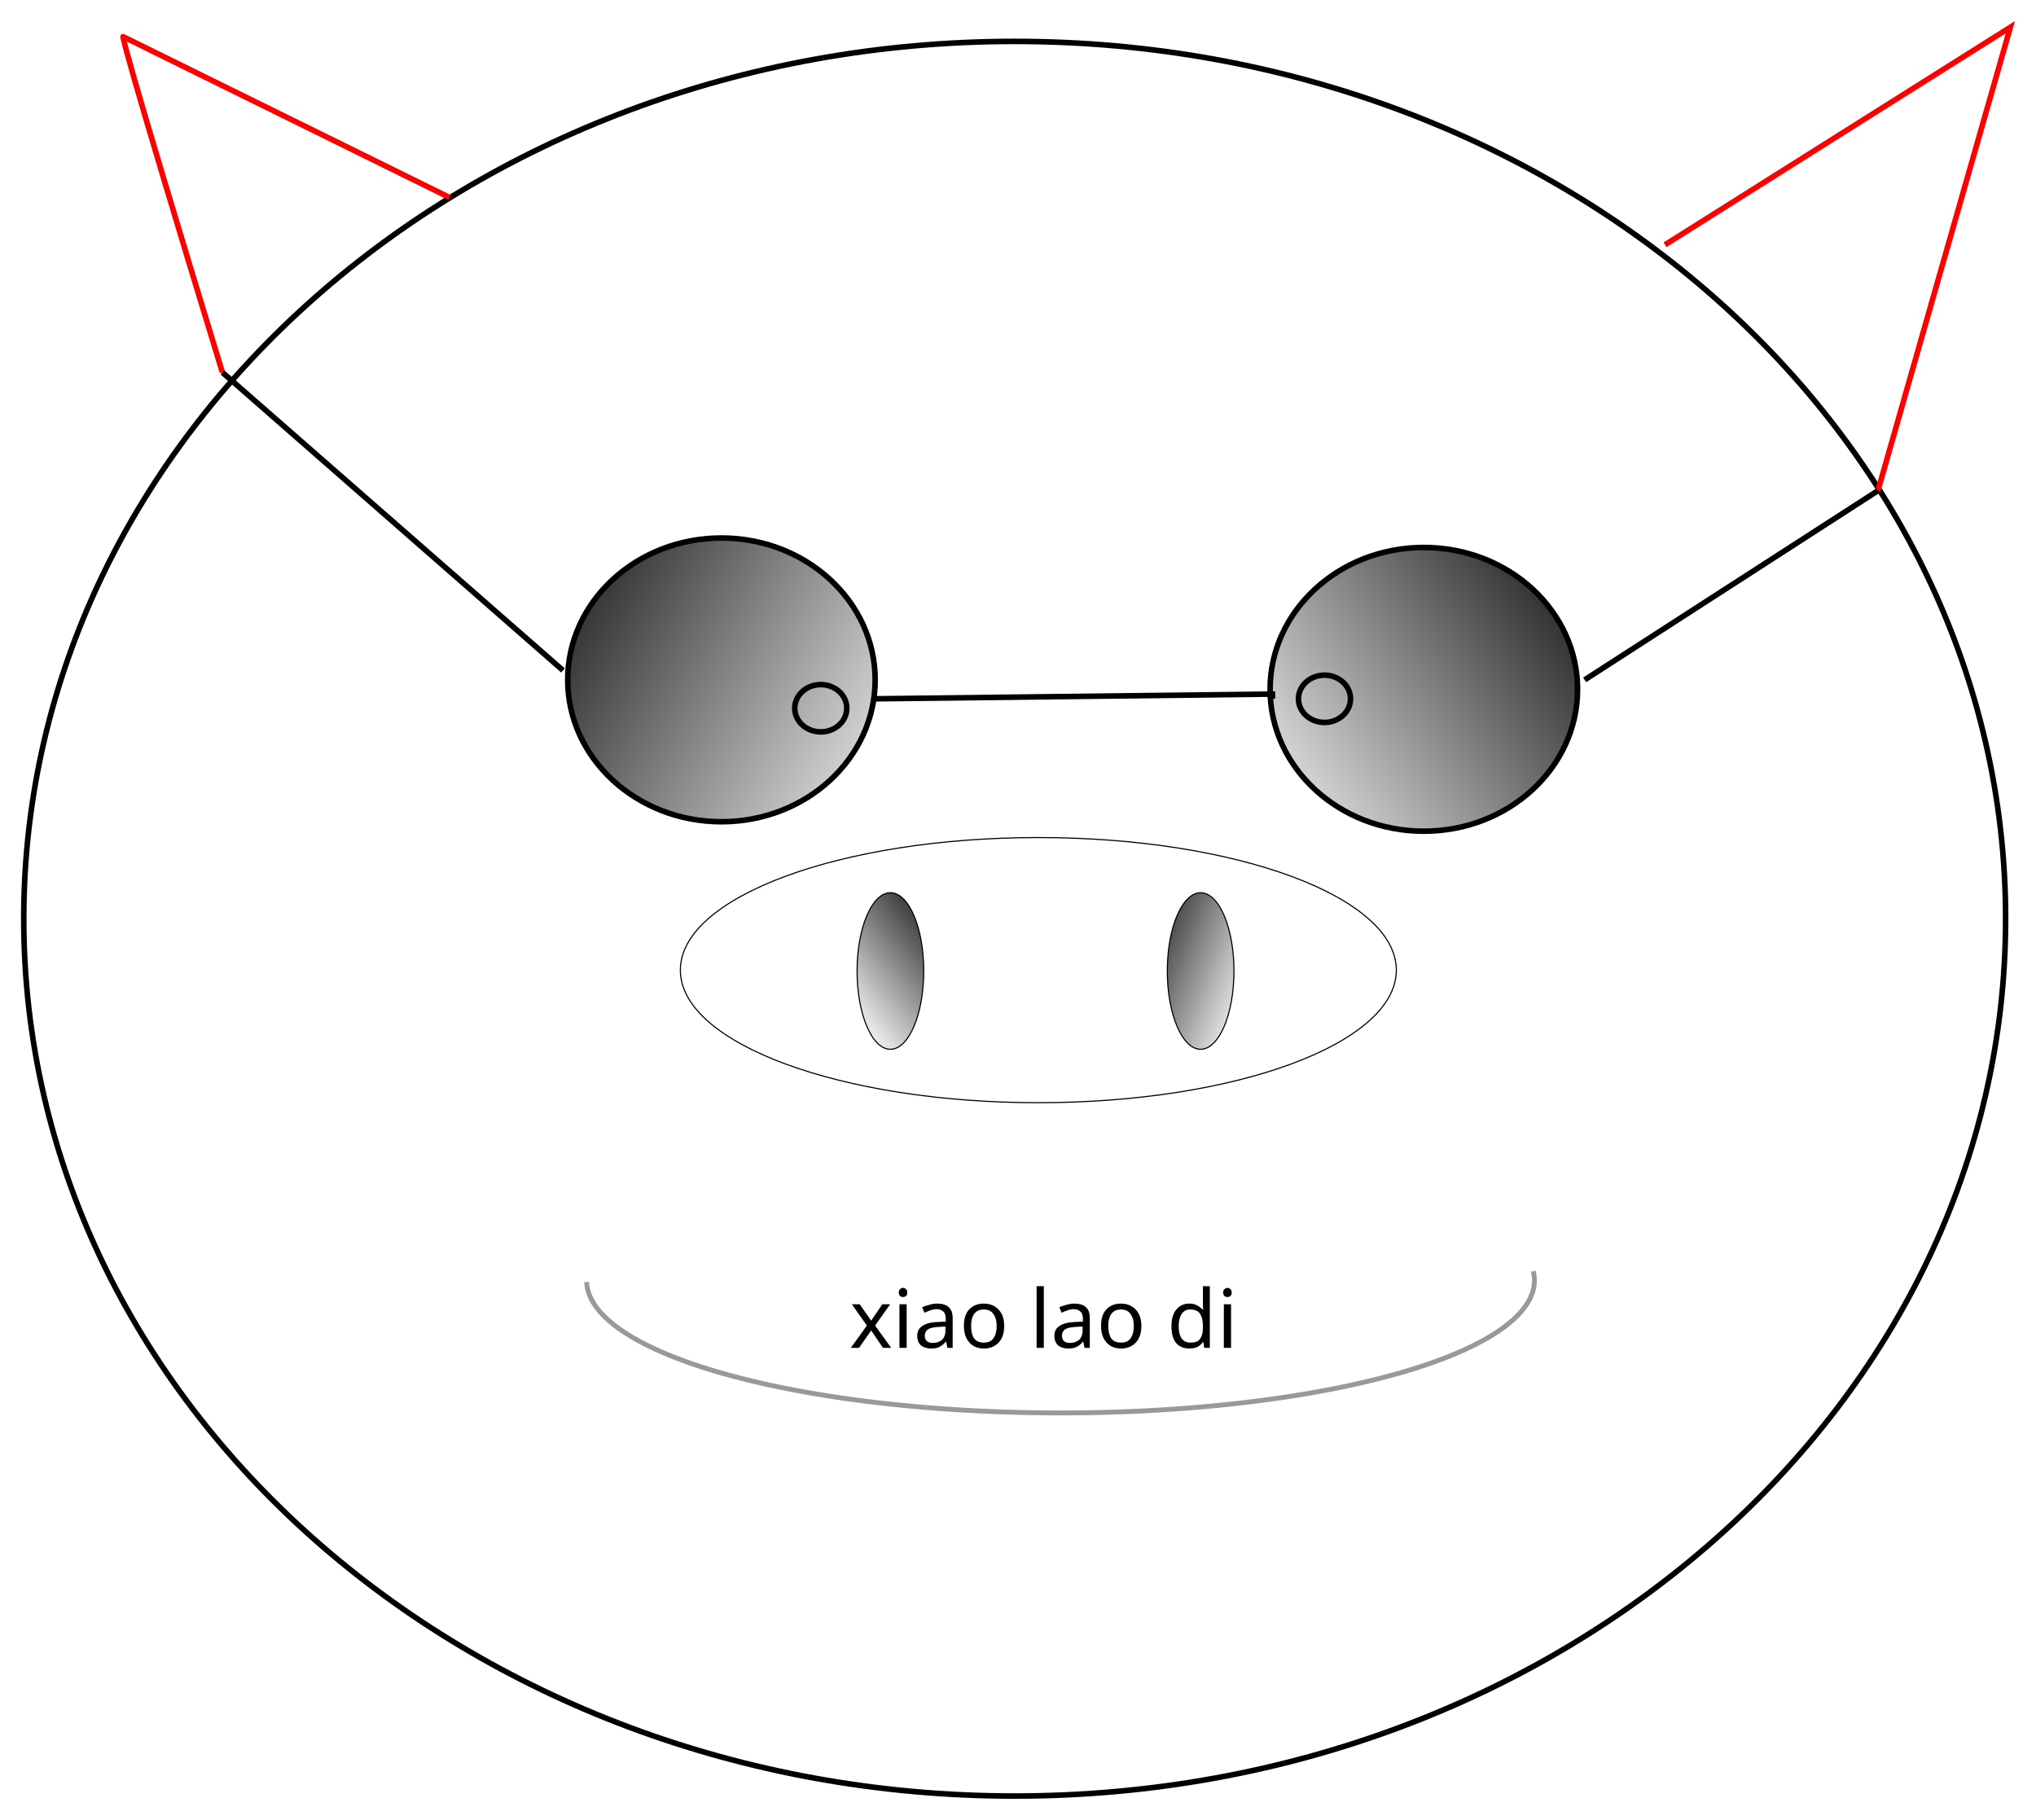
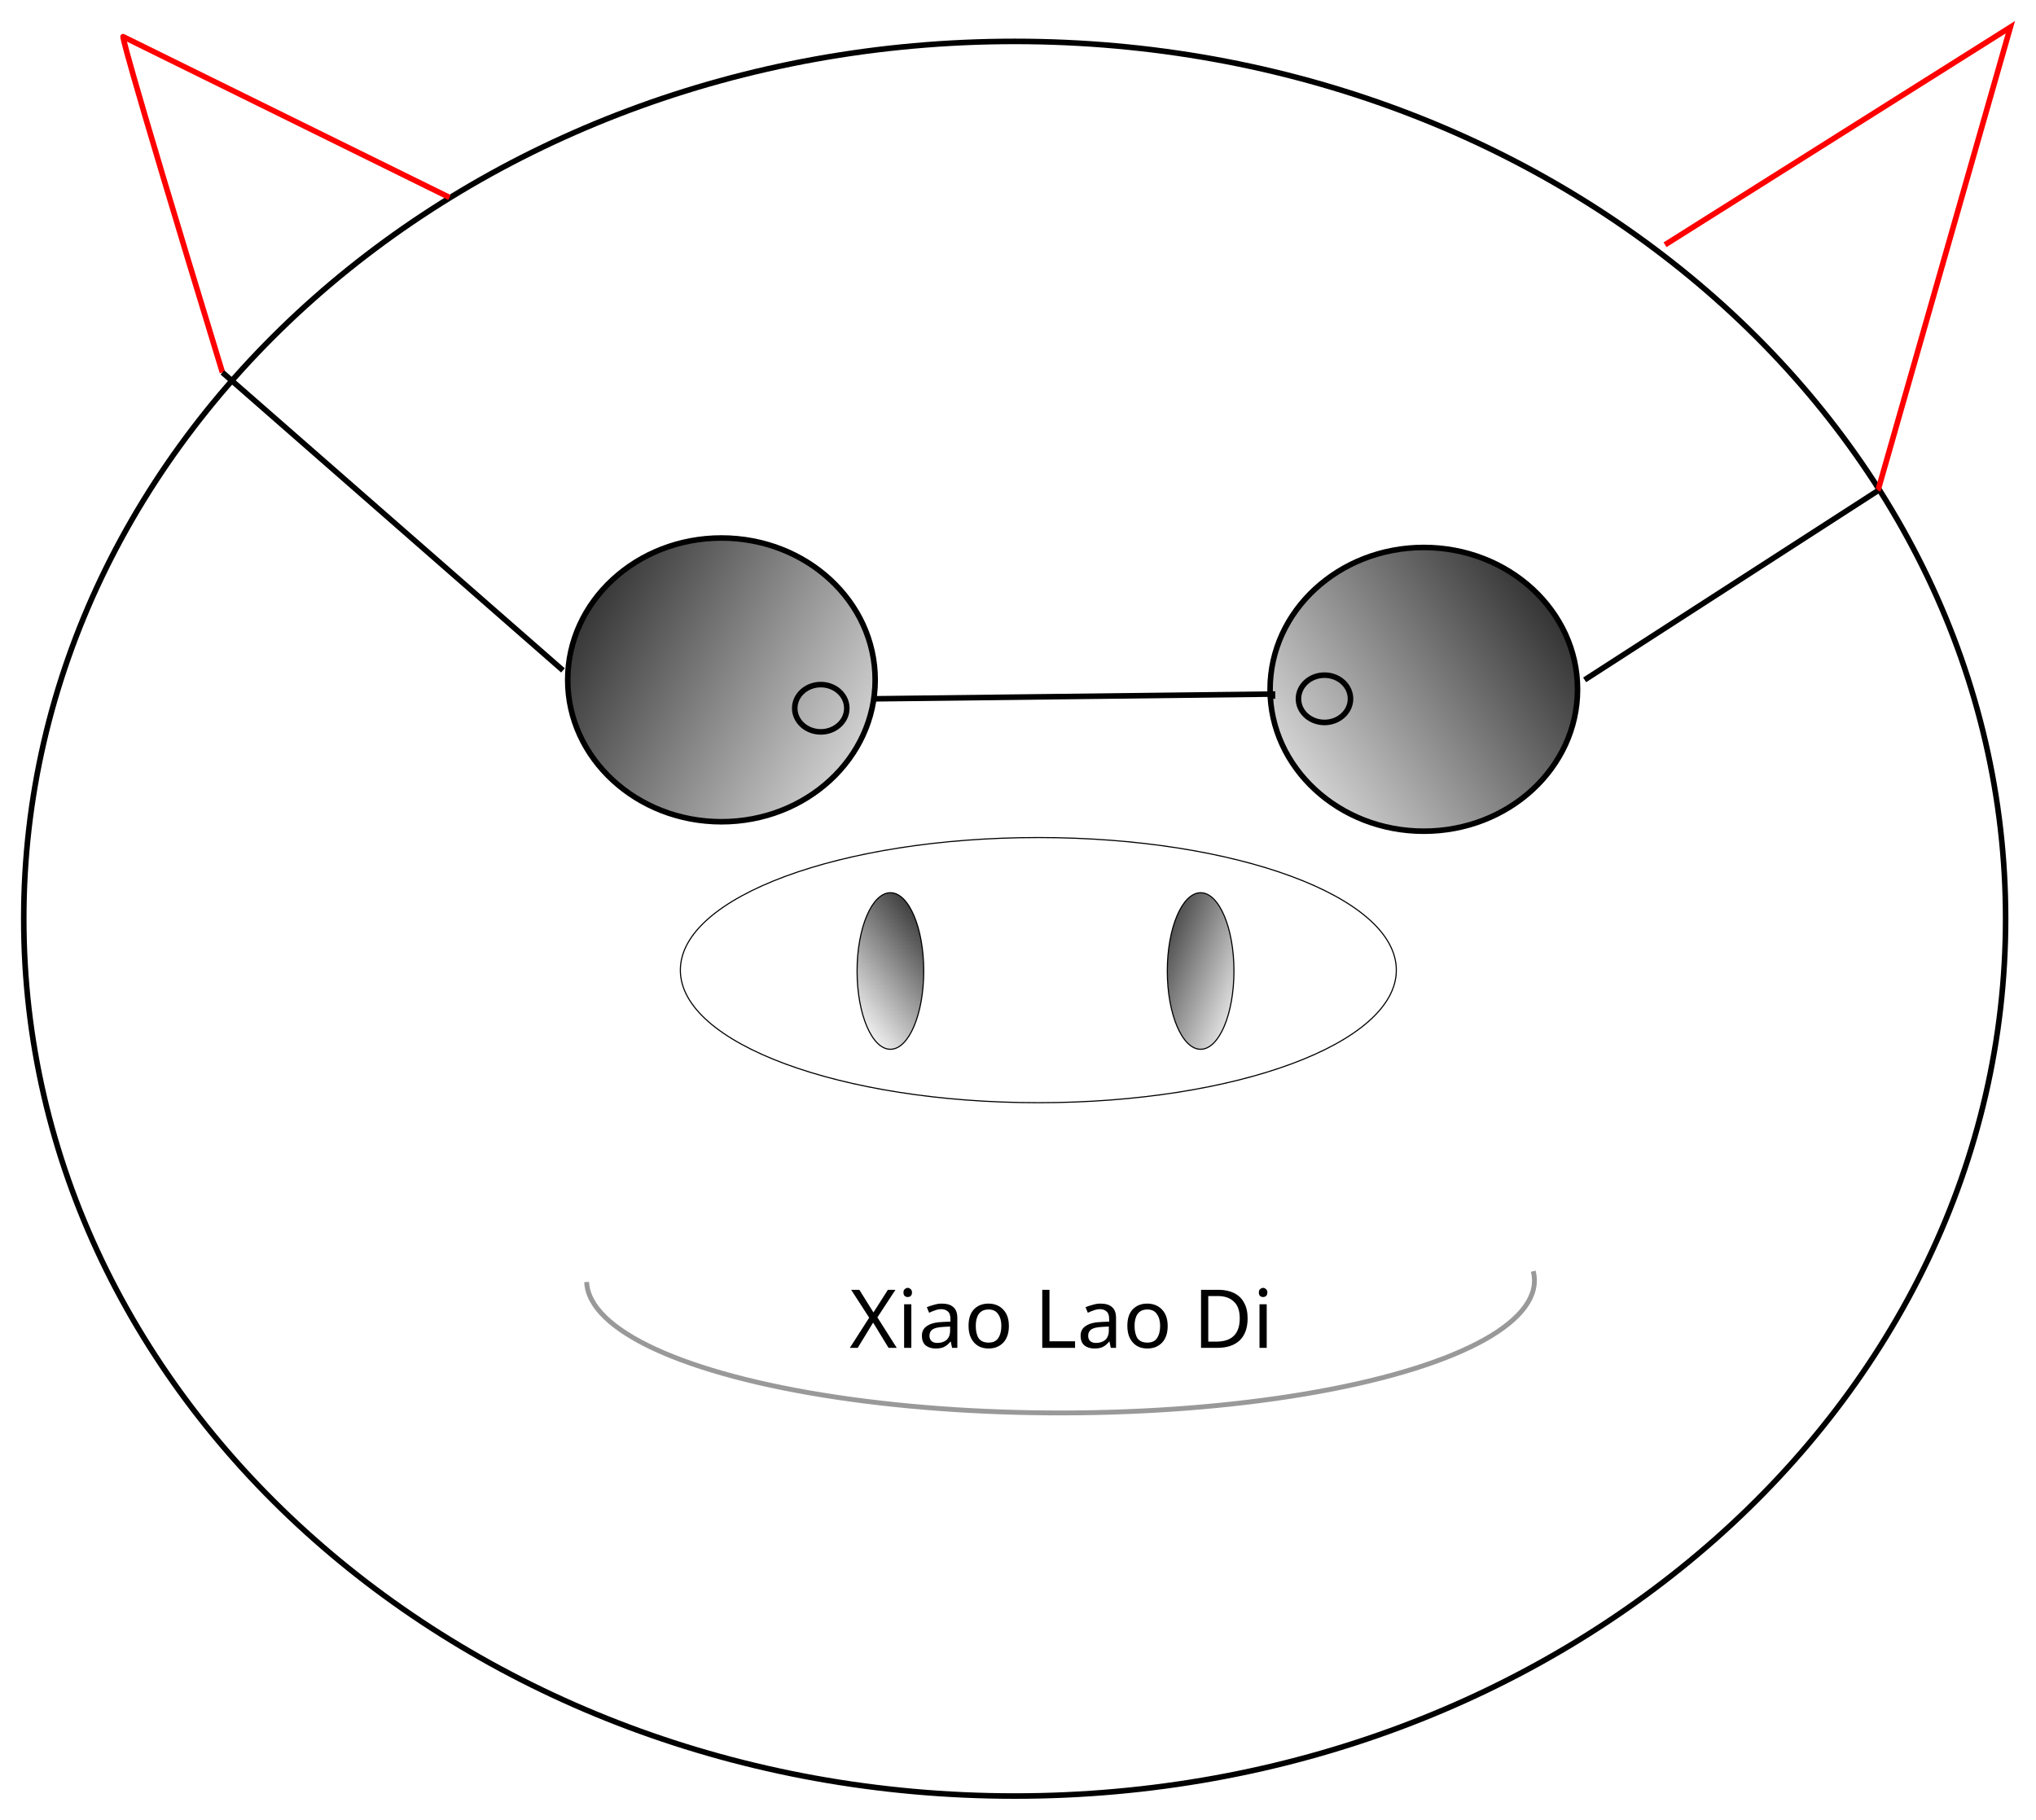
<svg xmlns="http://www.w3.org/2000/svg" xmlns:ns1="http://www.openswatchbook.org/uri/2009/osb" xmlns:xlink="http://www.w3.org/1999/xlink" width="97.014mm" height="86.72mm" viewBox="0 0 97.014 86.72" version="1.1" id="svg8">
  <defs id="defs2">
    <linearGradient id="linearGradient6511">
      <stop style="stop-color:#000000;stop-opacity:1;" offset="0" id="stop6507" />
      <stop style="stop-color:#000000;stop-opacity:0;" offset="1" id="stop6509" />
    </linearGradient>
    <linearGradient id="linearGradient6503">
      <stop style="stop-color:#000000;stop-opacity:1;" offset="0" id="stop6499" />
      <stop style="stop-color:#000000;stop-opacity:0;" offset="1" id="stop6501" />
    </linearGradient>
    <linearGradient id="linearGradient6495">
      <stop style="stop-color:#000000;stop-opacity:1;" offset="0" id="stop6491" />
      <stop style="stop-color:#000000;stop-opacity:0;" offset="1" id="stop6493" />
    </linearGradient>
    <linearGradient id="linearGradient6487">
      <stop style="stop-color:#000000;stop-opacity:1;" offset="0" id="stop6483" />
      <stop style="stop-color:#000000;stop-opacity:0;" offset="1" id="stop6485" />
    </linearGradient>
    <linearGradient id="linearGradient6349-3">
      <stop style="stop-color:#008000;stop-opacity:1" offset="0" id="stop6345" />
      <stop style="stop-color:#ff00ff;stop-opacity:1" offset="1" id="stop6347" />
    </linearGradient>
    <linearGradient id="linearGradient5982" ns1:paint="solid">
      <stop style="stop-color:#000000;stop-opacity:1;" offset="0" id="stop5980" />
    </linearGradient>
    <linearGradient xlink:href="#linearGradient6349-3" id="linearGradient6353" gradientUnits="userSpaceOnUse" x1="18" y1="135.938" x2="175.875" y2="157.688" spreadMethod="pad" gradientTransform="matrix(0.406011,0,0,0.39899,37.69606,88.34848)" />
    <linearGradient xlink:href="#linearGradient6487" id="linearGradient6489" x1="53.415" y1="112.64" x2="74.6" y2="124.134" gradientUnits="userSpaceOnUse" />
    <linearGradient xlink:href="#linearGradient6495" id="linearGradient6497" x1="108.858" y1="114.218" x2="89.926" y2="127.064" gradientUnits="userSpaceOnUse" />
    <linearGradient xlink:href="#linearGradient6503" id="linearGradient6505" x1="76.629" y1="135.178" x2="70.544" y2="139.911" gradientUnits="userSpaceOnUse" />
    <linearGradient xlink:href="#linearGradient6511" id="linearGradient6513" x1="83.841" y1="135.629" x2="90.602" y2="138.333" gradientUnits="userSpaceOnUse" />
  </defs>
  <g id="layer1" transform="translate(-29.96998,-86.10129)">
    <flowRoot xml:space="preserve" id="flowRoot14" style="font-style:normal;font-weight:normal;font-size:40px;line-height:1.25;font-family:sans-serif;letter-spacing:0px;word-spacing:0px;fill:#000000;fill-opacity:1;stroke:none" transform="matrix(0.109578,0,0,0.1048619,39.99344,86.20919)">
      <flowRegion id="flowRegion16">
        <rect id="rect18" width="610.866" height="360" x="62.362" y="490.394" />
      </flowRegion>
      <flowPara id="flowPara20" />
    </flowRoot>
    <g id="g6524" transform="translate(-0.4507576,-5.409091)">
      <ellipse style="fill:none;fill-opacity:1;stroke:#000000;stroke-width:0.053;stroke-opacity:1" ry="6.318" rx="17.058" cy="137.741" cx="79.897" id="path22" />
      <ellipse ry="3.73" rx="1.588" cy="137.783" cx="72.848" id="path6412" style="fill:url(#linearGradient6505);fill-opacity:1;stroke:#000000;stroke-width:0.053;stroke-opacity:1" />
      <ellipse ry="3.73" rx="1.588" cy="137.783" cx="87.63" id="path6412-4" style="fill:url(#linearGradient6513);fill-opacity:1;stroke:#000000;stroke-width:0.053;stroke-opacity:1" />
    </g>
    <ellipse style="fill:none;fill-opacity:1;stroke:#000000;stroke-width:0.265;stroke-opacity:1" id="path6429" cx="78.319" cy="129.882" rx="47.217" ry="41.808" />
    <ellipse style="fill:url(#linearGradient6489);fill-opacity:1;stroke:#000000;stroke-width:0.265;stroke-opacity:1" id="path6438" cx="64.346" cy="118.5" rx="7.325" ry="6.761" />
    <ellipse style="fill:url(#linearGradient6497);fill-opacity:1;stroke:#000000;stroke-width:0.265;stroke-opacity:1" id="path6438-8" cx="97.814" cy="118.951" rx="7.325" ry="6.761" />
    <ellipse style="fill:none;fill-opacity:1;stroke:#000000;stroke-width:0.265;stroke-opacity:1" id="path6455" cx="69.079" cy="-119.852" rx="1.24" ry="1.127" transform="scale(1,-1)" />
    <ellipse style="fill:none;fill-opacity:1;stroke:#000000;stroke-width:0.265;stroke-opacity:1" id="path6455-6" cx="93.081" cy="-119.402" rx="1.24" ry="1.127" transform="scale(1,-1)" />
    <path style="fill:none;stroke:#ff0000;stroke-width:0.265px;stroke-linecap:butt;stroke-linejoin:miter;stroke-opacity:1" d="M 40.568,103.85 C 35.61,87.623 35.835,87.848 35.835,87.848 l 15.551,7.663 v 0" id="path6472" />
    <path style="fill:none;stroke:#ff0000;stroke-width:0.265px;stroke-linecap:butt;stroke-linejoin:miter;stroke-opacity:1" d="m 109.309,97.765 16.453,-10.367 -6.311,22.087" id="path6474" />
    <path style="fill:none;stroke:#000000;stroke-width:0.265px;stroke-linecap:butt;stroke-linejoin:miter;stroke-opacity:1" d="M 56.795,118.049 C 40.568,103.85 40.568,103.85 40.568,103.85" id="path6515" />
    <path style="fill:none;stroke:#000000;stroke-width:0.265px;stroke-linecap:butt;stroke-linejoin:miter;stroke-opacity:1" d="m 105.477,118.5 13.973,-9.015" id="path6517" />
    <path style="fill:none;stroke:#000000;stroke-width:0.265px;stroke-linecap:butt;stroke-linejoin:miter;stroke-opacity:1" d="m 71.67,119.402 18.932,-0.225 v 0.225" id="path6519" />
    <path style="fill:none;fill-opacity:1;stroke:#999999;stroke-width:0.231;stroke-opacity:1" id="path6526" d="m 103.029,146.68 a 22.581,6.311 0 0 1 -10.261,5.742 22.581,6.311 0 0 1 -22.946,0.261 22.581,6.311 0 0 1 -11.898,-5.489" />
    <text xml:space="preserve" style="font-style:normal;font-weight:normal;font-size:10.583px;line-height:1.25;font-family:sans-serif;letter-spacing:0px;word-spacing:0px;fill:#000000;fill-opacity:1;stroke:none;stroke-width:0.265" x="70.451" y="150.332" id="text6589">
-       <tspan id="tspan6587" x="70.451" y="150.332" style="font-style:normal;font-variant:normal;font-weight:normal;font-stretch:normal;font-size:3.881px;font-family:Futura;-inkscape-font-specification:Futura;stroke-width:0.265">xiao lao di</tspan>
+       <tspan id="tspan6587" x="70.451" y="150.332" style="font-style:normal;font-variant:normal;font-weight:normal;font-stretch:normal;font-size:3.881px;font-family:Futura;-inkscape-font-specification:Futura;stroke-width:0.265">Xiao Lao Di</tspan>
    </text>
  </g>
</svg>
